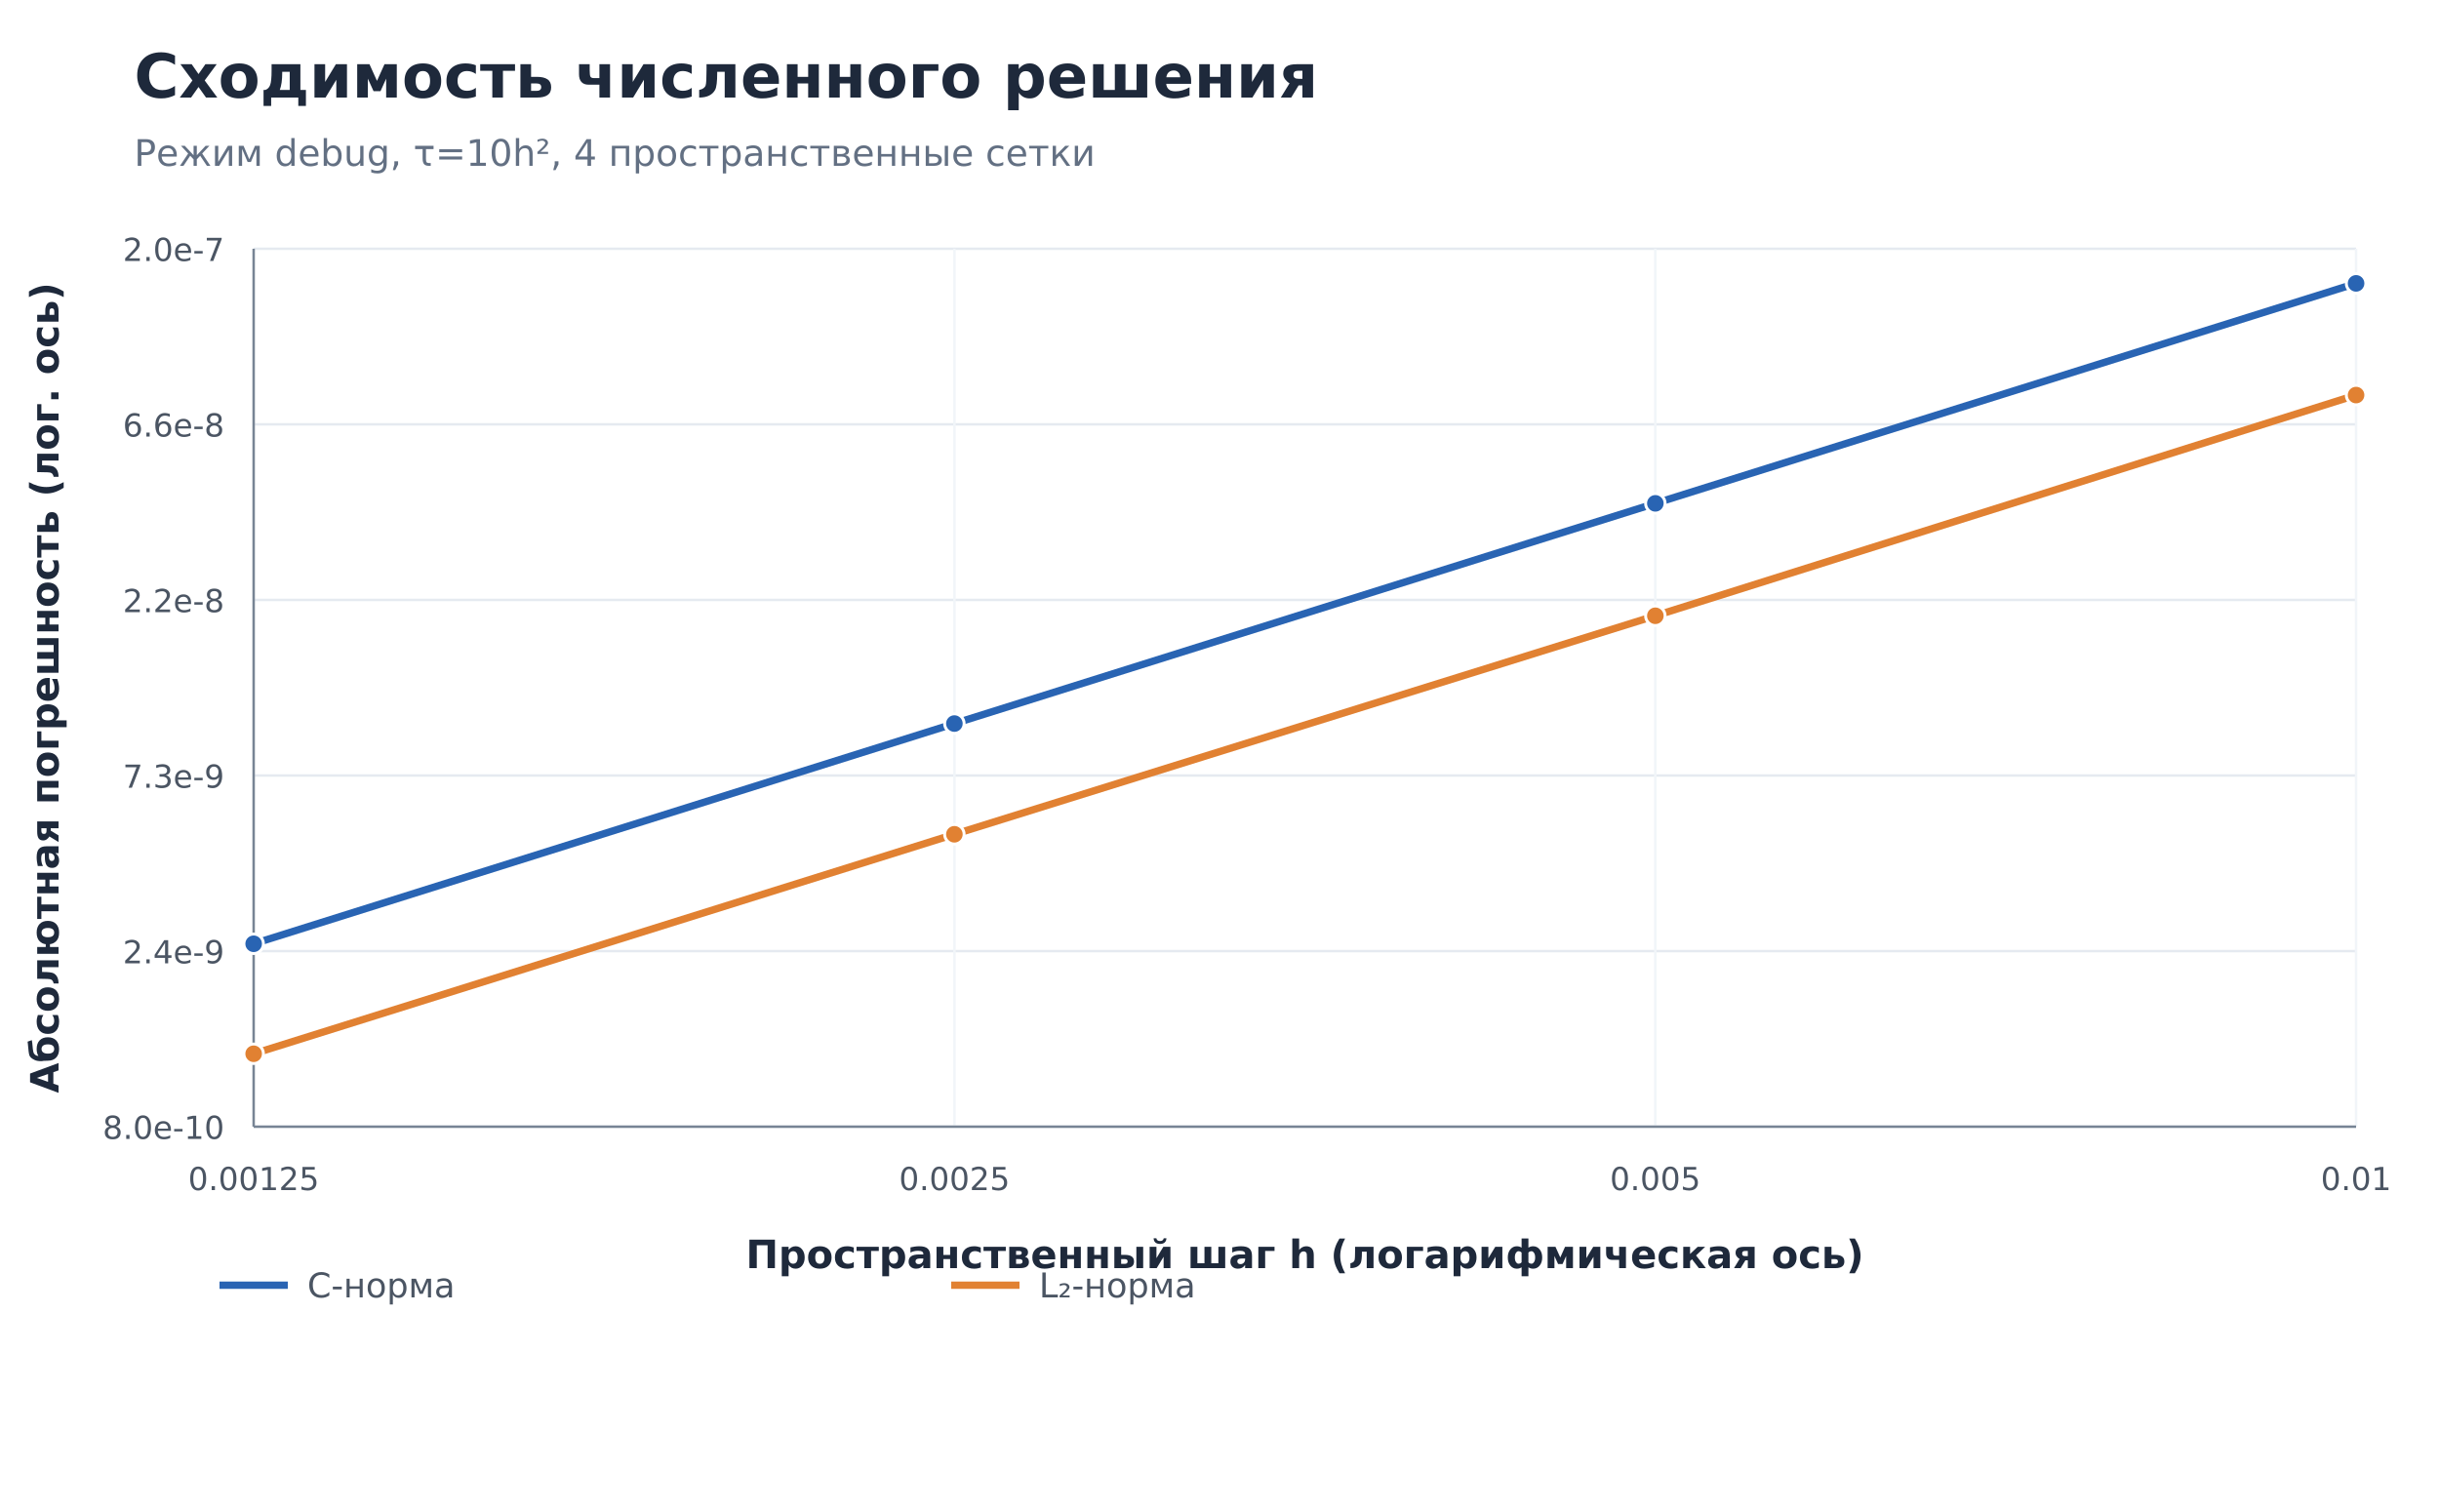
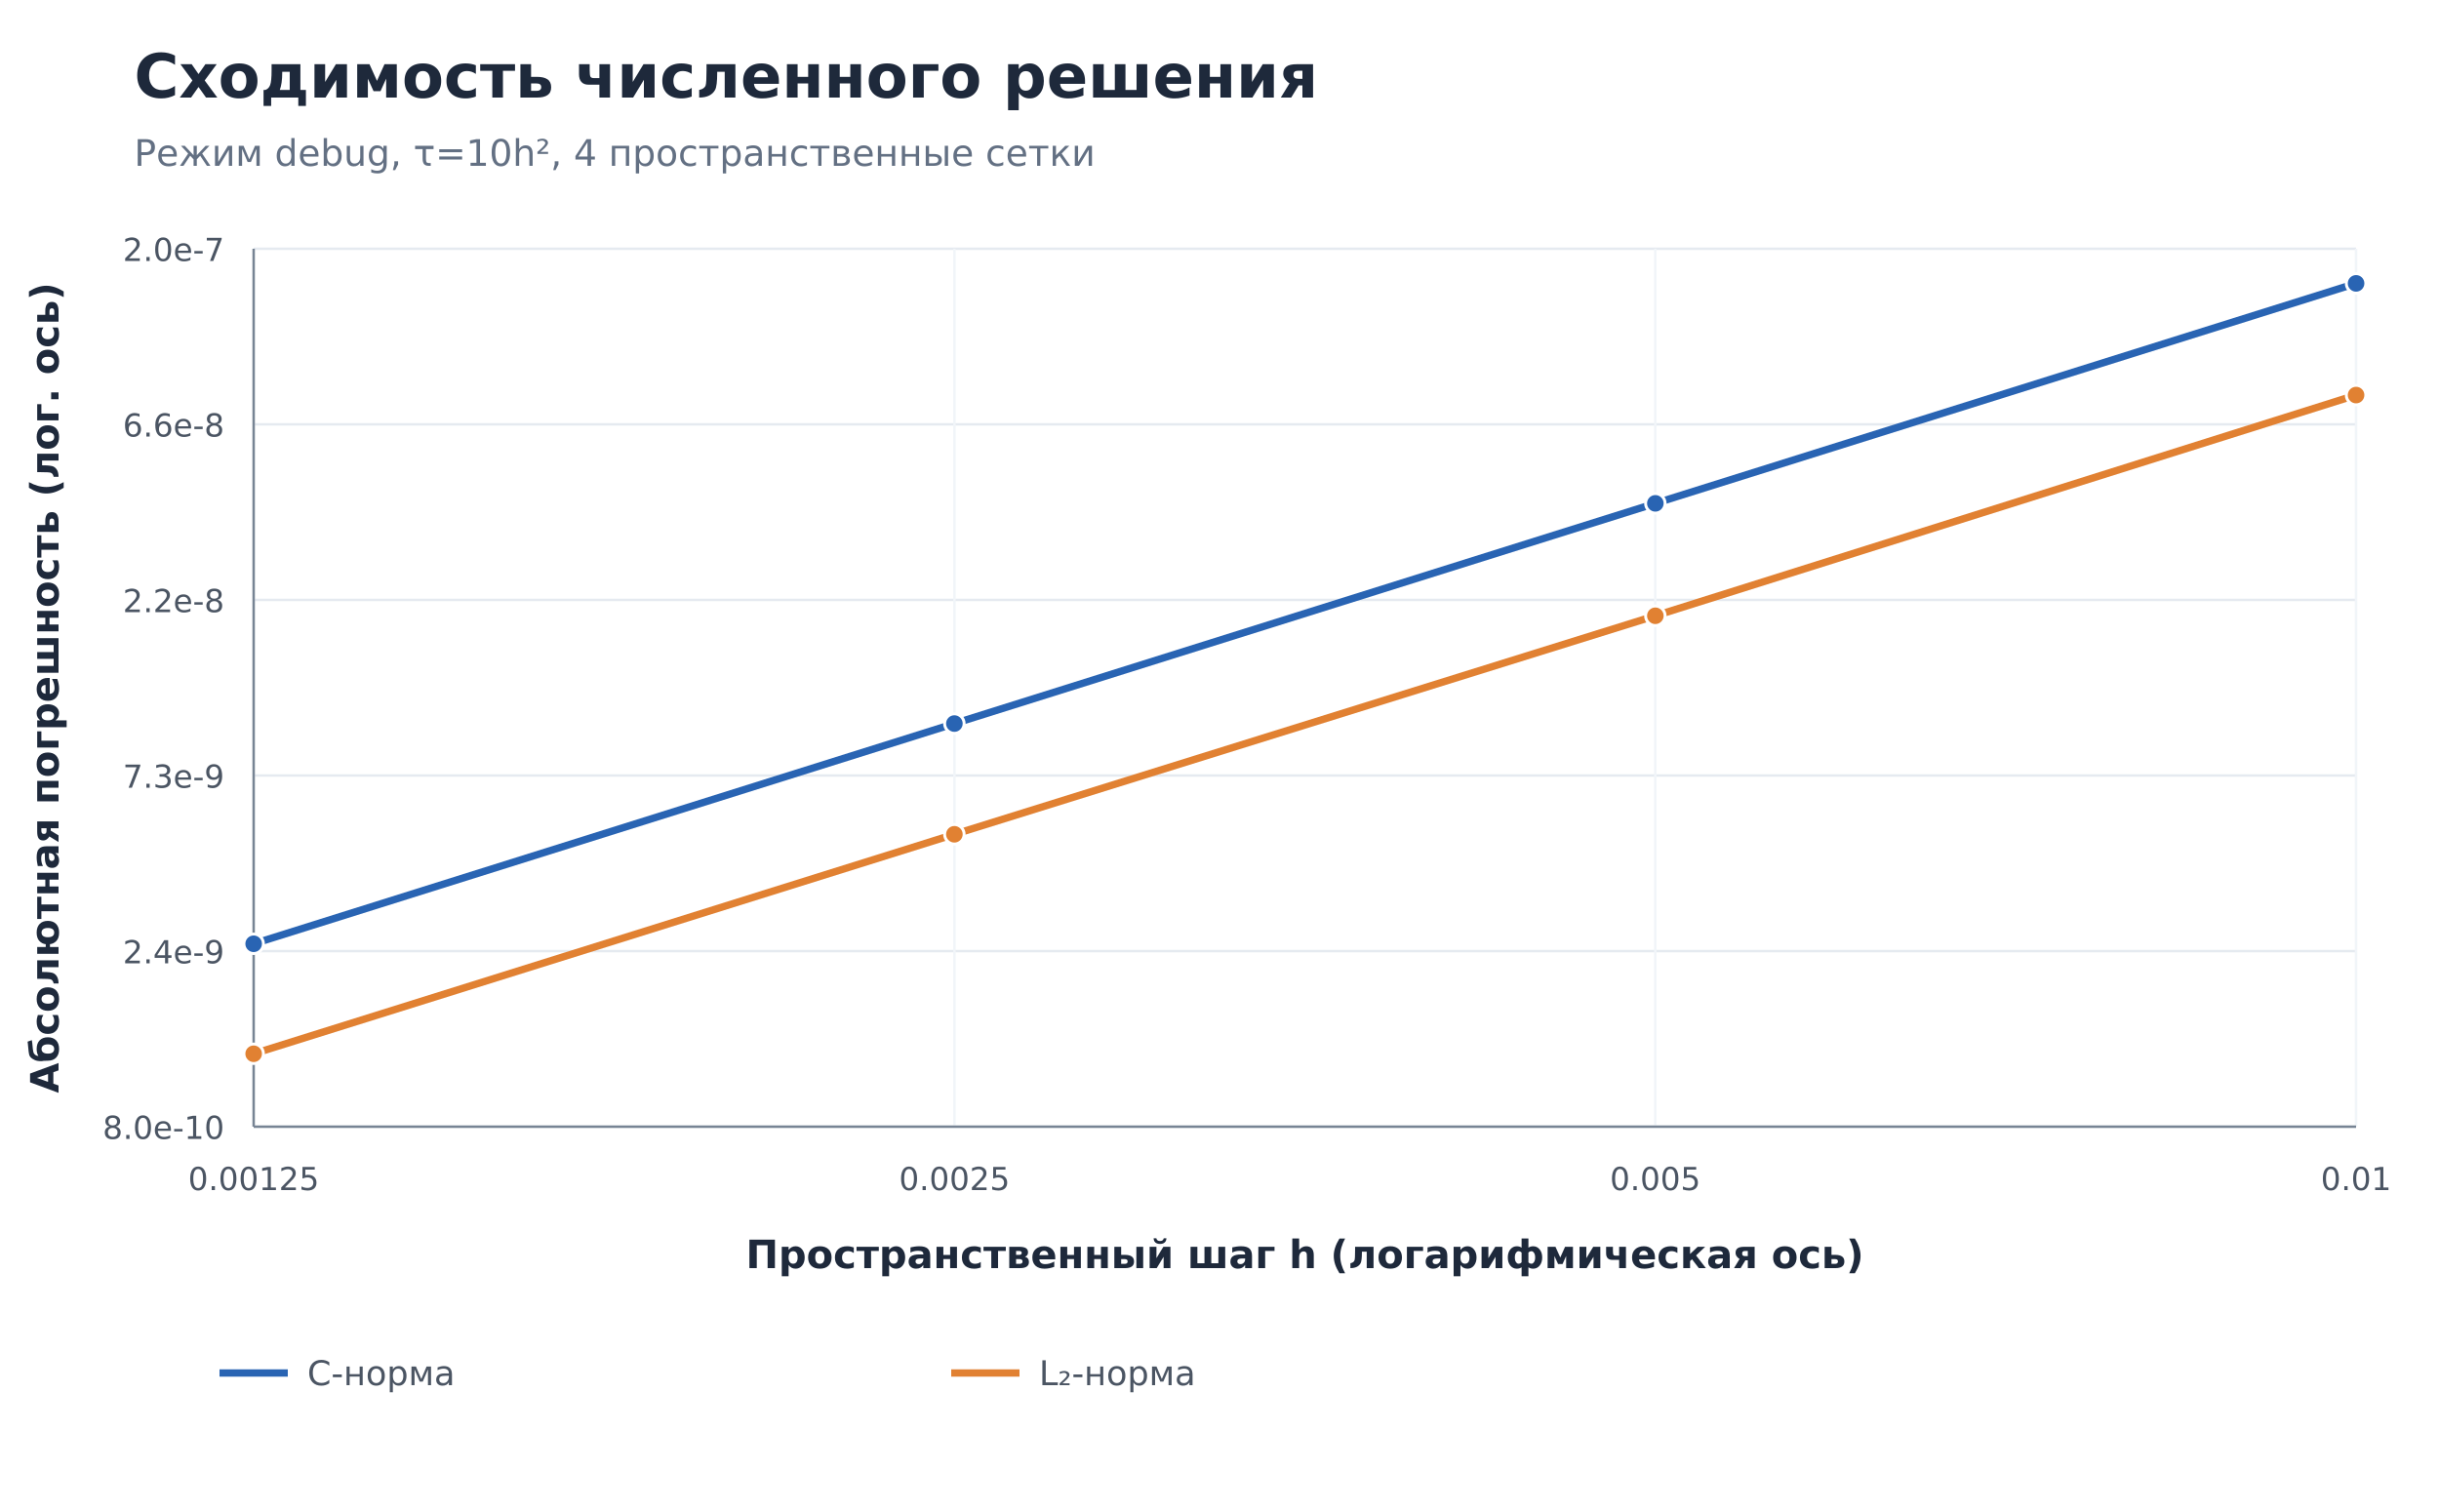
<svg xmlns="http://www.w3.org/2000/svg" width="1000" height="620" viewBox="0 0 1000 620">
  <rect width="1000" height="620" fill="#ffffff" />
  <text x="55" y="40" font-size="25" font-weight="700" fill="#1e293b" font-family="DejaVu Sans,Arial,sans-serif">Сходимость численного решения</text>
  <text x="55" y="68" font-size="15" fill="#637083" font-family="DejaVu Sans,Arial,sans-serif">Режим debug, τ=10h², 4 пространственные сетки</text>
  <line x1="104" x2="966" y1="462.00" y2="462.00" stroke="#e5eaf0" />
  <text x="92" y="467" text-anchor="end" font-size="13" font-weight="400" fill="#4b5563" font-family="DejaVu Sans,Arial,sans-serif">8.0e-10</text>
  <line x1="104" x2="966" y1="390.00" y2="390.00" stroke="#e5eaf0" />
  <text x="92" y="395" text-anchor="end" font-size="13" font-weight="400" fill="#4b5563" font-family="DejaVu Sans,Arial,sans-serif">2.4e-9</text>
  <line x1="104" x2="966" y1="318.00" y2="318.00" stroke="#e5eaf0" />
  <text x="92" y="323" text-anchor="end" font-size="13" font-weight="400" fill="#4b5563" font-family="DejaVu Sans,Arial,sans-serif">7.3e-9</text>
  <line x1="104" x2="966" y1="246.00" y2="246.00" stroke="#e5eaf0" />
  <text x="92" y="251" text-anchor="end" font-size="13" font-weight="400" fill="#4b5563" font-family="DejaVu Sans,Arial,sans-serif">2.2e-8</text>
  <line x1="104" x2="966" y1="174.00" y2="174.00" stroke="#e5eaf0" />
  <text x="92" y="179" text-anchor="end" font-size="13" font-weight="400" fill="#4b5563" font-family="DejaVu Sans,Arial,sans-serif">6.6e-8</text>
  <line x1="104" x2="966" y1="102.00" y2="102.00" stroke="#e5eaf0" />
  <text x="92" y="107" text-anchor="end" font-size="13" font-weight="400" fill="#4b5563" font-family="DejaVu Sans,Arial,sans-serif">2.0e-7</text>
  <line x1="104" x2="104" y1="102" y2="462" stroke="#f1f5f9" />
  <text x="104" y="488" text-anchor="middle" font-size="13" font-weight="400" fill="#4b5563" font-family="DejaVu Sans,Arial,sans-serif">0.00125</text>
  <line x1="391.333" x2="391.333" y1="102" y2="462" stroke="#f1f5f9" />
  <text x="391.333" y="488" text-anchor="middle" font-size="13" font-weight="400" fill="#4b5563" font-family="DejaVu Sans,Arial,sans-serif">0.0025</text>
  <line x1="678.667" x2="678.667" y1="102" y2="462" stroke="#f1f5f9" />
  <text x="678.667" y="488" text-anchor="middle" font-size="13" font-weight="400" fill="#4b5563" font-family="DejaVu Sans,Arial,sans-serif">0.005</text>
  <line x1="966" x2="966" y1="102" y2="462" stroke="#f1f5f9" />
  <text x="966" y="488" text-anchor="middle" font-size="13" font-weight="400" fill="#4b5563" font-family="DejaVu Sans,Arial,sans-serif">0.01</text>
  <line x1="104" x2="104" y1="102" y2="462" stroke="#778494" />
  <line x1="104" x2="966" y1="462" y2="462" stroke="#778494" />
  <path d="M104.0 387.0 L391.3 296.7 L678.7 206.4 L966.0 116.2" fill="none" stroke="#2964b3" stroke-width="3" stroke-linecap="round" stroke-linejoin="round" />
  <circle cx="104.0" cy="387.0" r="4" fill="#2964b3" stroke="#fff" stroke-width="1.2" />
  <circle cx="391.3" cy="296.7" r="4" fill="#2964b3" stroke="#fff" stroke-width="1.2" />
  <circle cx="678.7" cy="206.4" r="4" fill="#2964b3" stroke="#fff" stroke-width="1.2" />
  <circle cx="966.0" cy="116.2" r="4" fill="#2964b3" stroke="#fff" stroke-width="1.2" />
  <path d="M104.0 432.1 L391.3 342.1 L678.7 252.5 L966.0 162.0" fill="none" stroke="#e18132" stroke-width="3" stroke-linecap="round" stroke-linejoin="round" />
  <circle cx="104.0" cy="432.1" r="4" fill="#e18132" stroke="#fff" stroke-width="1.2" />
  <circle cx="391.3" cy="342.1" r="4" fill="#e18132" stroke="#fff" stroke-width="1.2" />
  <circle cx="678.7" cy="252.5" r="4" fill="#e18132" stroke="#fff" stroke-width="1.2" />
  <circle cx="966.0" cy="162.0" r="4" fill="#e18132" stroke="#fff" stroke-width="1.2" />
  <text x="535" y="520" text-anchor="middle" font-size="16" font-weight="600" fill="#1e293b" font-family="DejaVu Sans,Arial,sans-serif">Пространственный шаг h (логарифмическая ось)</text>
  <text x="24" y="282" text-anchor="middle" font-size="16" font-weight="600" fill="#1e293b" transform="rotate(-90 24 282)" font-family="DejaVu Sans,Arial,sans-serif">Абсолютная погрешность (лог. ось)</text>
-   <path d="M90 527H118" stroke="#2964b3" stroke-width="3" />
-   <text x="126" y="532" text-anchor="start" font-size="14" font-weight="400" fill="#4b5563" font-family="DejaVu Sans,Arial,sans-serif">C-норма</text>
-   <path d="M390 527H418" stroke="#e18132" stroke-width="3" />
-   <text x="426" y="532" text-anchor="start" font-size="14" font-weight="400" fill="#4b5563" font-family="DejaVu Sans,Arial,sans-serif">L₂-норма</text>
+   <path d="M90 563H118" stroke="#2964b3" stroke-width="3" />
+   <text x="126" y="568" text-anchor="start" font-size="14" font-weight="400" fill="#4b5563" font-family="DejaVu Sans,Arial,sans-serif">C-норма</text>
+   <path d="M390 563H418" stroke="#e18132" stroke-width="3" />
+   <text x="426" y="568" text-anchor="start" font-size="14" font-weight="400" fill="#4b5563" font-family="DejaVu Sans,Arial,sans-serif">L₂-норма</text>
</svg>
